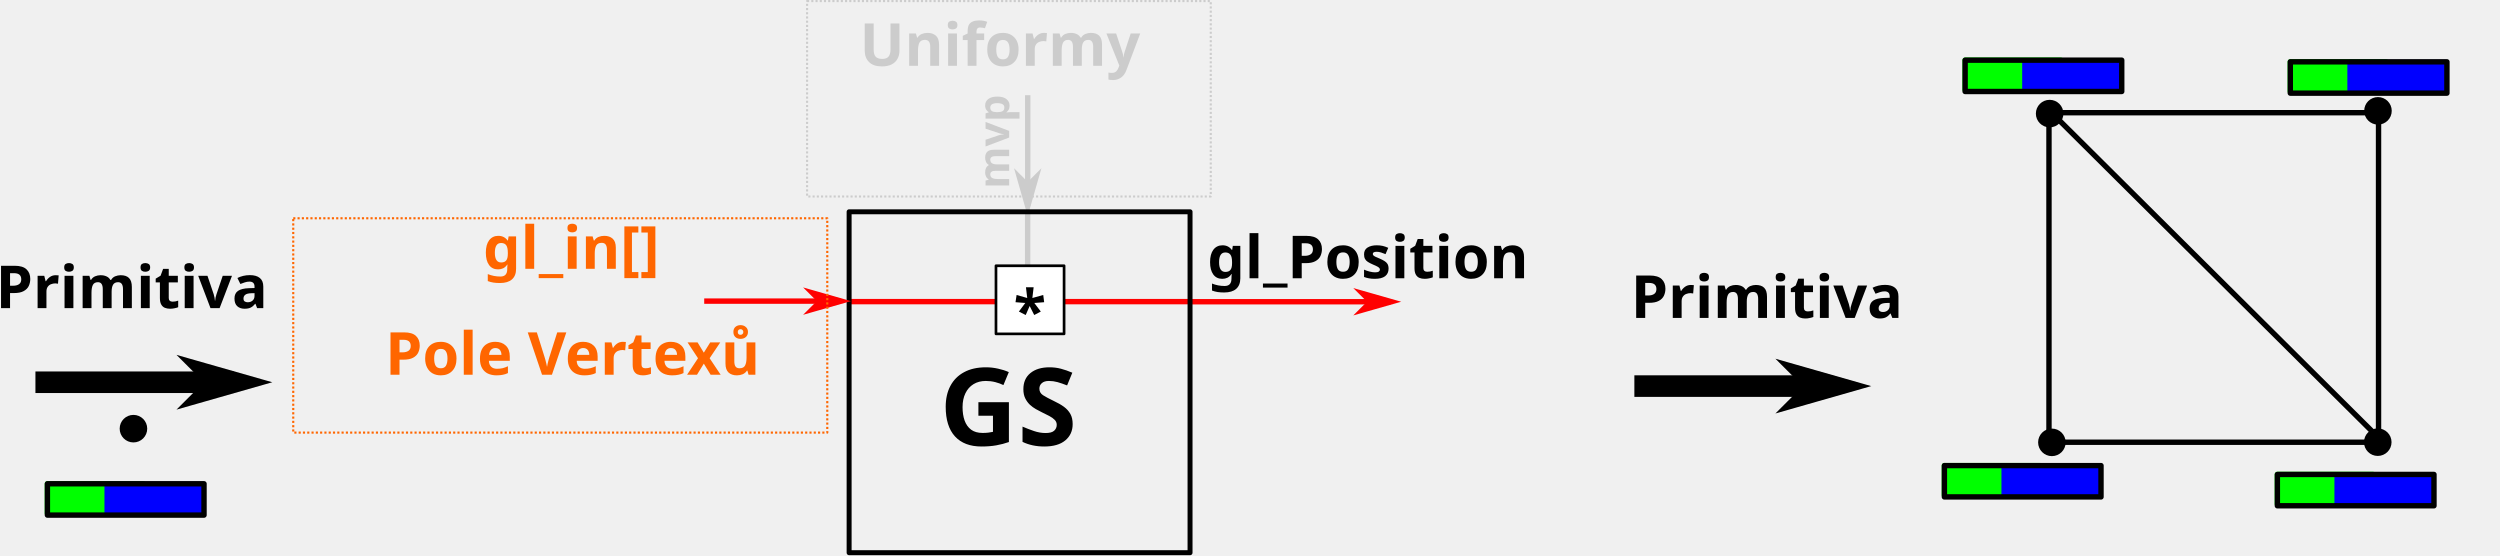
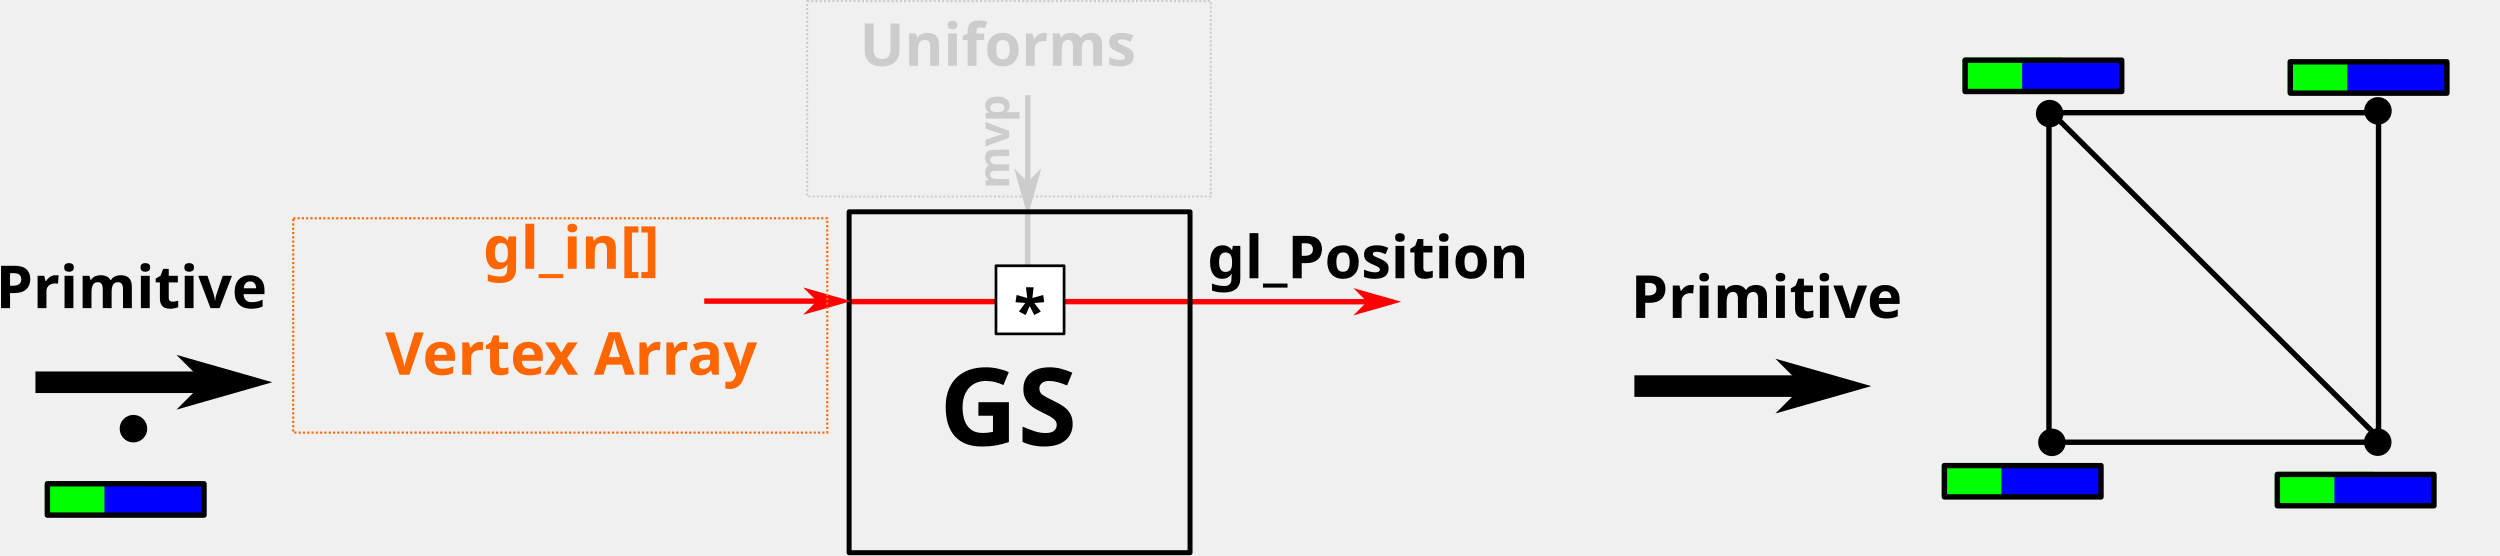
<svg xmlns="http://www.w3.org/2000/svg" xmlns:xlink="http://www.w3.org/1999/xlink" width="463.599" height="102.956" id="svg2" version="1.1">
  <defs id="defs4690">
    <marker orient="auto" refY="0" refX="0" id="Arrow1Mendq" style="overflow:visible">
      <path id="path5091" d="M 0,0 5,-5 -12.5,0 5,5 0,0 z" style="fill:#cccccc;fill-rule:evenodd;stroke:#cccccc;stroke-width:1pt;marker-start:none" transform="matrix(-0.4,0,0,-0.4,-4,0)" />
    </marker>
    <marker orient="auto" refY="0" refX="0" id="Arrow1MendE" style="overflow:visible">
      <path id="path5094" d="M 0,0 5,-5 -12.5,0 5,5 0,0 z" style="fill:#cccccc;fill-rule:evenodd;stroke:#cccccc;stroke-width:1pt;marker-start:none" transform="matrix(-0.4,0,0,-0.4,-4,0)" />
    </marker>
    <marker orient="auto" refY="0" refX="0" id="Arrow1Mend9" style="overflow:visible">
      <path id="path5097" d="M 0,0 5,-5 -12.5,0 5,5 0,0 z" style="fill:#cccccc;fill-rule:evenodd;stroke:#cccccc;stroke-width:1pt;marker-start:none" transform="matrix(-0.4,0,0,-0.4,-4,0)" />
    </marker>
    <marker orient="auto" refY="0" refX="0" id="Arrow1MendB" style="overflow:visible">
      <path id="path5455" d="M 0,0 5,-5 -12.5,0 5,5 0,0 z" style="fill:#ff0000;fill-rule:evenodd;stroke:#ff0000;stroke-width:1pt;marker-start:none" transform="matrix(-0.4,0,0,-0.4,-4,0)" />
    </marker>
    <marker orient="auto" refY="0" refX="0" id="Arrow1Mendy" style="overflow:visible">
      <path id="path5601" d="M 0,0 5,-5 -12.5,0 5,5 0,0 z" style="fill:#00ff00;fill-rule:evenodd;stroke:#00ff00;stroke-width:1pt;marker-start:none" transform="matrix(-0.4,0,0,-0.4,-4,0)" />
    </marker>
    <marker orient="auto" refY="0" refX="0" id="Arrow1Mendv" style="overflow:visible">
      <path id="path5598" d="M 0,0 5,-5 -12.5,0 5,5 0,0 z" style="fill:#0000ff;fill-rule:evenodd;stroke:#0000ff;stroke-width:1pt;marker-start:none" transform="matrix(-0.4,0,0,-0.4,-4,0)" />
    </marker>
    <marker orient="auto" refY="0" refX="0" id="Arrow1Mendx" style="overflow:visible">
      <path id="path4908" d="M 0,0 5,-5 -12.5,0 5,5 0,0 z" style="fill:#ff0000;fill-rule:evenodd;stroke:#ff0000;stroke-width:1pt;marker-start:none" transform="matrix(-0.4,0,0,-0.4,-4,0)" />
    </marker>
    <marker orient="auto" refY="0" refX="0" id="Arrow1MendF" style="overflow:visible">
      <path id="path5752" d="M 0,0 5,-5 -12.5,0 5,5 0,0 z" style="fill:#0000ff;fill-rule:evenodd;stroke:#0000ff;stroke-width:1pt;marker-start:none" transform="matrix(-0.4,0,0,-0.4,-4,0)" />
    </marker>
    <marker style="overflow:visible" id="Arrow1Send" refX="0" refY="0" orient="auto">
      <path transform="matrix(-0.2,0,0,-0.2,-1.2,0)" style="fill-rule:evenodd;stroke:#000000;stroke-width:1pt;marker-start:none" d="M 0,0 5,-5 -12.5,0 5,5 0,0 z" id="path3647" />
    </marker>
    <marker style="overflow:visible" id="marker4566" refX="0" refY="0" orient="auto">
      <path transform="matrix(-0.2,0,0,-0.2,-1.2,0)" style="fill-rule:evenodd;stroke:#000000;stroke-width:1pt;marker-start:none" d="M 0,0 5,-5 -12.5,0 5,5 0,0 z" id="path4568" />
    </marker>
    <marker style="overflow:visible" id="marker4570" refX="0" refY="0" orient="auto">
      <path transform="matrix(-0.2,0,0,-0.2,-1.2,0)" style="fill-rule:evenodd;stroke:#000000;stroke-width:1pt;marker-start:none" d="M 0,0 5,-5 -12.5,0 5,5 0,0 z" id="path4572" />
    </marker>
    <marker style="overflow:visible" id="marker4574" refX="0" refY="0" orient="auto">
      <path transform="matrix(-0.2,0,0,-0.2,-1.2,0)" style="fill-rule:evenodd;stroke:#000000;stroke-width:1pt;marker-start:none" d="M 0,0 5,-5 -12.5,0 5,5 0,0 z" id="path4576" />
    </marker>
    <marker style="overflow:visible" id="marker4578" refX="0" refY="0" orient="auto">
      <path transform="matrix(-0.2,0,0,-0.2,-1.2,0)" style="fill-rule:evenodd;stroke:#000000;stroke-width:1pt;marker-start:none" d="M 0,0 5,-5 -12.5,0 5,5 0,0 z" id="path4580" />
    </marker>
  </defs>
  <g id="layer1" transform="translate(-43.94154,-310.7236)">
    <g id="g8731" transform="translate(39.96387,89.82877)">
      <g transform="matrix(1.5,0,0,1.5,165.665,88.89342)" style="fill:#000000;fill-opacity:1" id="g8519">
        <use height="1052.362" width="744.094" xlink:href="#textext-b8414d2b-1" x="223.432" y="134.765" id="use8521" />
      </g>
      <g transform="matrix(1.5,0,0,1.5,165.665,88.89342)" style="fill:#000000;fill-opacity:1" id="g8523">
        <use height="1052.362" width="744.094" xlink:href="#textext-b8414d2b-3" x="229.244" y="136.259" id="use8525" />
      </g>
    </g>
    <g id="g8737" transform="translate(70.32101,108.7573)">
      <g transform="matrix(1.5,0,0,1.5,165.665,88.89342)" style="fill:#000000;fill-opacity:1" id="g8527">
        <use height="1052.362" width="744.094" xlink:href="#textext-b8414d2b-1" x="237.034" y="134.765" id="use8529" />
      </g>
      <g transform="matrix(1.5,0,0,1.5,165.665,88.89342)" style="fill:#000000;fill-opacity:1" id="g8531">
        <use height="1052.362" width="744.094" xlink:href="#textext-b8414d2b-4" x="242.845" y="136.259" id="use8533" />
      </g>
    </g>
    <g id="g8747" transform="translate(72.8105,43.73632)">
      <g transform="matrix(1.5,0,0,1.5,165.665,88.89342)" style="fill:#000000;fill-opacity:1" id="g8535">
        <use height="1052.362" width="744.094" xlink:href="#textext-b8414d2b-1" x="250.636" y="134.765" id="use8537" />
      </g>
      <g id="g8743">
        <g id="g8539" style="fill:#000000;fill-opacity:1" transform="matrix(1.5,0,0,1.5,165.665,88.89342)">
          <use id="use8541" y="136.259" x="256.447" xlink:href="#textext-b8414d2b-5" width="744.094" height="1052.362" />
        </g>
      </g>
    </g>
    <path style="fill:#cccccc;stroke:#cccccc;stroke-width:1px;stroke-linecap:butt;stroke-linejoin:miter;stroke-opacity:1;marker-end:url(#Arrow1MendE)" d="m 234.521,328.378 v 20.456" id="path4267-7" />
    <path id="path5071" d="m 234.507,349.694 v 16.478" style="fill:#cccccc;stroke:#cccccc;stroke-width:1px;stroke-linecap:butt;stroke-linejoin:miter;stroke-opacity:1" />
    <path id="path4968" d="m 201.456,366.657 h 63.261" style="fill:none;stroke:#ff0000;stroke-width:1px;stroke-linecap:butt;stroke-linejoin:miter;stroke-opacity:1" />
    <path style="fill:none;stroke:#ff0000;stroke-width:1px;stroke-linecap:butt;stroke-linejoin:miter;stroke-opacity:1;marker-end:url(#Arrow1MendB)" d="m 264.433,366.677 h 37.376" id="path5204" />
    <rect style="fill:none;stroke:#000000;stroke-width:0.922;stroke-linecap:butt;stroke-linejoin:round;stroke-miterlimit:4;stroke-dasharray:none;stroke-dashoffset:0;stroke-opacity:1" id="rect2815" width="63.221" height="63.221" x="201.402" y="349.998" />
    <path style="fill:none;stroke:#ff0000;stroke-width:1px;stroke-linecap:butt;stroke-linejoin:miter;stroke-opacity:1;marker-end:url(#Arrow1Mendx)" d="M 174.53,366.562 H 199.783" id="path2825" />
    <text xml:space="preserve" style="font-style:normal;font-variant:normal;font-weight:bold;font-stretch:normal;line-height:0%;font-family:'Arial Black';-inkscape-font-specification:'Arial Black, Bold';fill:#ff6600;fill-opacity:1;stroke:none" x="133.536" y="360.566" id="text2853">
      <tspan style="font-size:11px;line-height:1.25" id="tspan2855" x="133.536" y="360.566">gl_in[]</tspan>
    </text>
    <text xml:space="preserve" style="font-style:normal;font-variant:normal;font-weight:bold;font-stretch:normal;line-height:0%;font-family:'Arial Black';-inkscape-font-specification:'Arial Black, Bold';fill:#cccccc;fill-opacity:1;stroke:none" x="-345.744" y="231.08" id="text4304" transform="rotate(-90)">
      <tspan style="font-size:8px;line-height:1.25;fill:#cccccc" id="tspan4306" x="-345.744" y="231.08">mvp</tspan>
    </text>
    <g transform="translate(-10.19124,-4.578218)" id="g5018-4">
      <rect y="364.584" x="238.827" height="12.627" width="12.627" id="rect4864-1" style="fill:#ffffff;stroke:#000000;stroke-width:0.5;stroke-linecap:butt;stroke-linejoin:round;stroke-miterlimit:4;stroke-dasharray:none;stroke-dashoffset:0;stroke-opacity:1" />
      <text xml:space="preserve" style="font-style:normal;font-variant:normal;font-weight:bold;font-stretch:normal;line-height:0%;font-family:'Arial Black';-inkscape-font-specification:'Arial Black, Bold';fill:#000000;fill-opacity:1;stroke:none" x="242.106" y="376.937" id="text5006-0">
        <tspan style="font-size:11px;line-height:1.25" id="tspan5008-8" x="242.106" y="376.937">*</tspan>
      </text>
    </g>
    <text xml:space="preserve" style="font-style:normal;font-variant:normal;font-weight:bold;font-stretch:normal;line-height:0%;font-family:'Arial Black';-inkscape-font-specification:'Arial Black, Bold';fill:#000000;fill-opacity:1;stroke:none" x="267.834" y="362.322" id="text5186">
      <tspan style="font-size:11px;line-height:1.25" id="tspan5188" x="267.834" y="362.322">gl_Position</tspan>
    </text>
    <text id="text5875" y="393.32" x="218.156" style="font-style:normal;font-variant:normal;font-weight:bold;font-stretch:normal;line-height:0%;font-family:'Arial Black';-inkscape-font-specification:'Arial Black, Bold';fill:#000000;fill-opacity:1;stroke:none" xml:space="preserve">
      <tspan style="font-size:20px;line-height:1.25" y="393.32" x="218.156" id="tspan5877">GS</tspan>
    </text>
    <text id="text5879" y="380.219" x="115.371" style="font-style:normal;font-variant:normal;font-weight:bold;font-stretch:normal;line-height:0%;font-family:'Arial Black';-inkscape-font-specification:'Arial Black, Bold';fill:#ff6600;fill-opacity:1;stroke:none" xml:space="preserve">
-       <tspan style="font-size:11px;line-height:1.25" y="380.219" x="115.371" id="tspan5881">Pole Vertexů</tspan>
+       <tspan style="font-size:11px;line-height:1.25" y="380.219" x="115.371" id="tspan5881">Vertex Array</tspan>
    </text>
    <text id="text5883" y="322.93" x="203.36" style="font-style:normal;font-variant:normal;font-weight:bold;font-stretch:normal;line-height:0%;font-family:'Arial Black';-inkscape-font-specification:'Arial Black, Bold';fill:#cccccc;fill-opacity:1;stroke:none" xml:space="preserve">
-       <tspan style="font-size:11px;line-height:1.25" y="322.93" x="203.36" id="tspan5885">Uniformy</tspan>
+       <tspan style="font-size:11px;line-height:1.25" y="322.93" x="203.36" id="tspan5885">Uniforms</tspan>
    </text>
    <rect y="310.919" x="193.605" height="36.241" width="74.86" id="rect5887" style="fill:none;stroke:#cccccc;stroke-width:0.391;stroke-linecap:butt;stroke-linejoin:round;stroke-miterlimit:4;stroke-dasharray:0.391, 0.391;stroke-dashoffset:0;stroke-opacity:1" />
    <rect y="351.2" x="98.319" height="39.745" width="99.031" id="rect5889" style="fill:none;stroke:#ff6600;stroke-width:0.398;stroke-linecap:butt;stroke-linejoin:round;stroke-miterlimit:4;stroke-dasharray:0.398, 0.398;stroke-dashoffset:0;stroke-opacity:1" />
    <path id="path5891" d="M 50.513,381.608 H 87.299" style="fill:none;stroke:#000000;stroke-width:4;stroke-linecap:butt;stroke-linejoin:miter;stroke-miterlimit:4;stroke-dasharray:none;stroke-opacity:1;marker-end:url(#Arrow1Send)" />
    <text id="text6497" y="367.867" x="43.147" style="font-style:normal;font-variant:normal;font-weight:bold;font-stretch:normal;line-height:0%;font-family:'Arial Black';-inkscape-font-specification:'Arial Black, Bold';fill:#000000;fill-opacity:1;stroke:none" xml:space="preserve">
-       <tspan style="font-size:11px;line-height:1.25" y="367.867" x="43.147" id="tspan6499">Primitiva</tspan>
+       <tspan style="font-size:11px;line-height:1.25" y="367.867" x="43.147" id="tspan6499">Primitive</tspan>
    </text>
    <path id="path5891-9-0" d="m 347.018,382.322 h 36.786" style="fill:none;stroke:#000000;stroke-width:4;stroke-linecap:butt;stroke-linejoin:miter;stroke-miterlimit:4;stroke-dasharray:none;stroke-opacity:1;marker-end:url(#Arrow1Send)" />
    <circle r="2.054" cy="331.789" cx="424.026" id="path6596" style="fill:#000000;stroke:#000000;stroke-width:1;stroke-linecap:butt;stroke-linejoin:round;stroke-miterlimit:4;stroke-dasharray:none;stroke-dashoffset:0;stroke-opacity:1" />
    <circle r="2.054" cy="331.279" cx="484.911" id="path6596-4" style="fill:#000000;stroke:#000000;stroke-width:1;stroke-linecap:butt;stroke-linejoin:round;stroke-miterlimit:4;stroke-dasharray:none;stroke-dashoffset:0;stroke-opacity:1" />
    <circle r="2.054" cy="392.755" cx="424.443" id="path6596-3" style="fill:#000000;stroke:#000000;stroke-width:1;stroke-linecap:butt;stroke-linejoin:round;stroke-miterlimit:4;stroke-dasharray:none;stroke-dashoffset:0;stroke-opacity:1" />
    <g id="g5208" transform="translate(-124.0146,10.31073)">
      <g id="g5155">
        <g id="g8830" transform="translate(-23.52345,-26.43392)">
          <rect y="413.188" x="552.048" height="5.493" width="17.741" id="rect8806" style="fill:#00ff00;stroke:#00ff00;stroke-width:1;stroke-linecap:butt;stroke-linejoin:round;stroke-miterlimit:4;stroke-dasharray:none;stroke-dashoffset:0;stroke-opacity:1" />
          <rect y="413.314" x="563.128" height="5.493" width="17.741" id="rect8806-5" style="fill:#0000ff;stroke:#0000ff;stroke-width:1;stroke-linecap:butt;stroke-linejoin:round;stroke-miterlimit:4;stroke-dasharray:none;stroke-dashoffset:0;stroke-opacity:1" />
          <rect y="413.188" x="552.048" height="5.808" width="29.042" id="rect8804" style="fill:none;stroke:#000000;stroke-width:1;stroke-linecap:butt;stroke-linejoin:round;stroke-miterlimit:4;stroke-dasharray:none;stroke-dashoffset:0;stroke-opacity:1" />
        </g>
      </g>
    </g>
    <g id="g8830-9" transform="translate(-83.39333,-91.00075)">
      <rect y="413.188" x="552.048" height="5.493" width="17.741" id="rect8806-9" style="fill:#00ff00;stroke:#00ff00;stroke-width:1;stroke-linecap:butt;stroke-linejoin:round;stroke-miterlimit:4;stroke-dasharray:none;stroke-dashoffset:0;stroke-opacity:1" />
      <rect y="413.314" x="563.128" height="5.493" width="17.741" id="rect8806-5-2" style="fill:#0000ff;stroke:#0000ff;stroke-width:1;stroke-linecap:butt;stroke-linejoin:round;stroke-miterlimit:4;stroke-dasharray:none;stroke-dashoffset:0;stroke-opacity:1" />
      <rect y="413.188" x="552.048" height="5.808" width="29.042" id="rect8804-6" style="fill:none;stroke:#000000;stroke-width:1;stroke-linecap:butt;stroke-linejoin:round;stroke-miterlimit:4;stroke-dasharray:none;stroke-dashoffset:0;stroke-opacity:1" />
    </g>
    <g id="g8830-3" transform="translate(-85.79244,-14.4817)">
      <rect y="413.188" x="552.048" height="5.493" width="17.741" id="rect8806-1" style="fill:#00ff00;stroke:#00ff00;stroke-width:1;stroke-linecap:butt;stroke-linejoin:round;stroke-miterlimit:4;stroke-dasharray:none;stroke-dashoffset:0;stroke-opacity:1" />
      <rect y="413.314" x="563.128" height="5.493" width="17.741" id="rect8806-5-7" style="fill:#0000ff;stroke:#0000ff;stroke-width:1;stroke-linecap:butt;stroke-linejoin:round;stroke-miterlimit:4;stroke-dasharray:none;stroke-dashoffset:0;stroke-opacity:1" />
      <rect y="413.188" x="552.048" height="5.808" width="29.042" id="rect8804-1" style="fill:none;stroke:#000000;stroke-width:1;stroke-linecap:butt;stroke-linejoin:round;stroke-miterlimit:4;stroke-dasharray:none;stroke-dashoffset:0;stroke-opacity:1" />
    </g>
    <text xml:space="preserve" style="font-style:normal;font-variant:normal;font-weight:bold;font-stretch:normal;line-height:0%;font-family:'Arial Black';-inkscape-font-specification:'Arial Black, Bold';fill:#000000;fill-opacity:1;stroke:none" x="346.373" y="369.675" id="text9150">
-       <tspan style="font-size:11px;line-height:1.25" id="tspan9152" x="346.373" y="369.675">Primitiva</tspan>
+       <tspan style="font-size:11px;line-height:1.25" id="tspan9152" x="346.373" y="369.675">Primitive</tspan>
    </text>
    <g id="g5255" transform="translate(19.27085,-23.30965)">
      <circle r="2.054" cy="391.648" cx="524.464" style="fill:#000000;stroke:#000000;stroke-width:1;stroke-linecap:butt;stroke-linejoin:round;stroke-miterlimit:4;stroke-dasharray:none;stroke-dashoffset:0;stroke-opacity:1" id="path6596-41" transform="translate(-475.0472,21.87612)" />
      <g id="g5208-6" transform="translate(-495.0636,36.99047)">
        <g id="g5155-7">
          <g transform="translate(-23.52345,-26.43392)" id="g8830-77">
            <rect style="fill:#00ff00;stroke:#00ff00;stroke-width:1;stroke-linecap:butt;stroke-linejoin:round;stroke-miterlimit:4;stroke-dasharray:none;stroke-dashoffset:0;stroke-opacity:1" id="rect8806-91" width="17.741" height="5.493" x="552.048" y="413.188" />
            <rect style="fill:#0000ff;stroke:#0000ff;stroke-width:1;stroke-linecap:butt;stroke-linejoin:round;stroke-miterlimit:4;stroke-dasharray:none;stroke-dashoffset:0;stroke-opacity:1" id="rect8806-5-1" width="17.741" height="5.493" x="563.128" y="413.314" />
            <rect style="fill:none;stroke:#000000;stroke-width:1;stroke-linecap:butt;stroke-linejoin:round;stroke-miterlimit:4;stroke-dasharray:none;stroke-dashoffset:0;stroke-opacity:1" id="rect8804-9" width="29.042" height="5.808" x="552.048" y="413.188" />
          </g>
        </g>
      </g>
    </g>
    <rect style="fill:none;stroke:#000000;stroke-width:1;stroke-linecap:butt;stroke-linejoin:round;stroke-miterlimit:4;stroke-dasharray:none;stroke-dashoffset:0;stroke-opacity:1" id="rect5403" width="61.114" height="61.114" x="423.902" y="331.619" />
    <circle r="2.054" cy="392.719" cx="484.873" id="path6596-4-3" style="fill:#000000;stroke:#000000;stroke-width:1;stroke-linecap:butt;stroke-linejoin:round;stroke-miterlimit:4;stroke-dasharray:none;stroke-dashoffset:0;stroke-opacity:1" />
    <g id="g8830-3-2" transform="translate(-143.6943,-91.30639)">
      <rect y="413.188" x="552.048" height="5.493" width="17.741" id="rect8806-1-0" style="fill:#00ff00;stroke:#00ff00;stroke-width:1;stroke-linecap:butt;stroke-linejoin:round;stroke-miterlimit:4;stroke-dasharray:none;stroke-dashoffset:0;stroke-opacity:1" />
      <rect y="413.314" x="563.128" height="5.493" width="17.741" id="rect8806-5-7-4" style="fill:#0000ff;stroke:#0000ff;stroke-width:1;stroke-linecap:butt;stroke-linejoin:round;stroke-miterlimit:4;stroke-dasharray:none;stroke-dashoffset:0;stroke-opacity:1" />
      <rect y="413.188" x="552.048" height="5.808" width="29.042" id="rect8804-1-1" style="fill:none;stroke:#000000;stroke-width:1;stroke-linecap:butt;stroke-linejoin:round;stroke-miterlimit:4;stroke-dasharray:none;stroke-dashoffset:0;stroke-opacity:1" />
    </g>
    <path style="fill:none;stroke:#000000;stroke-width:1px;stroke-linecap:butt;stroke-linejoin:miter;stroke-opacity:1" d="M 485.549,392.429 424.209,331.447" id="path5458" />
  </g>
</svg>
